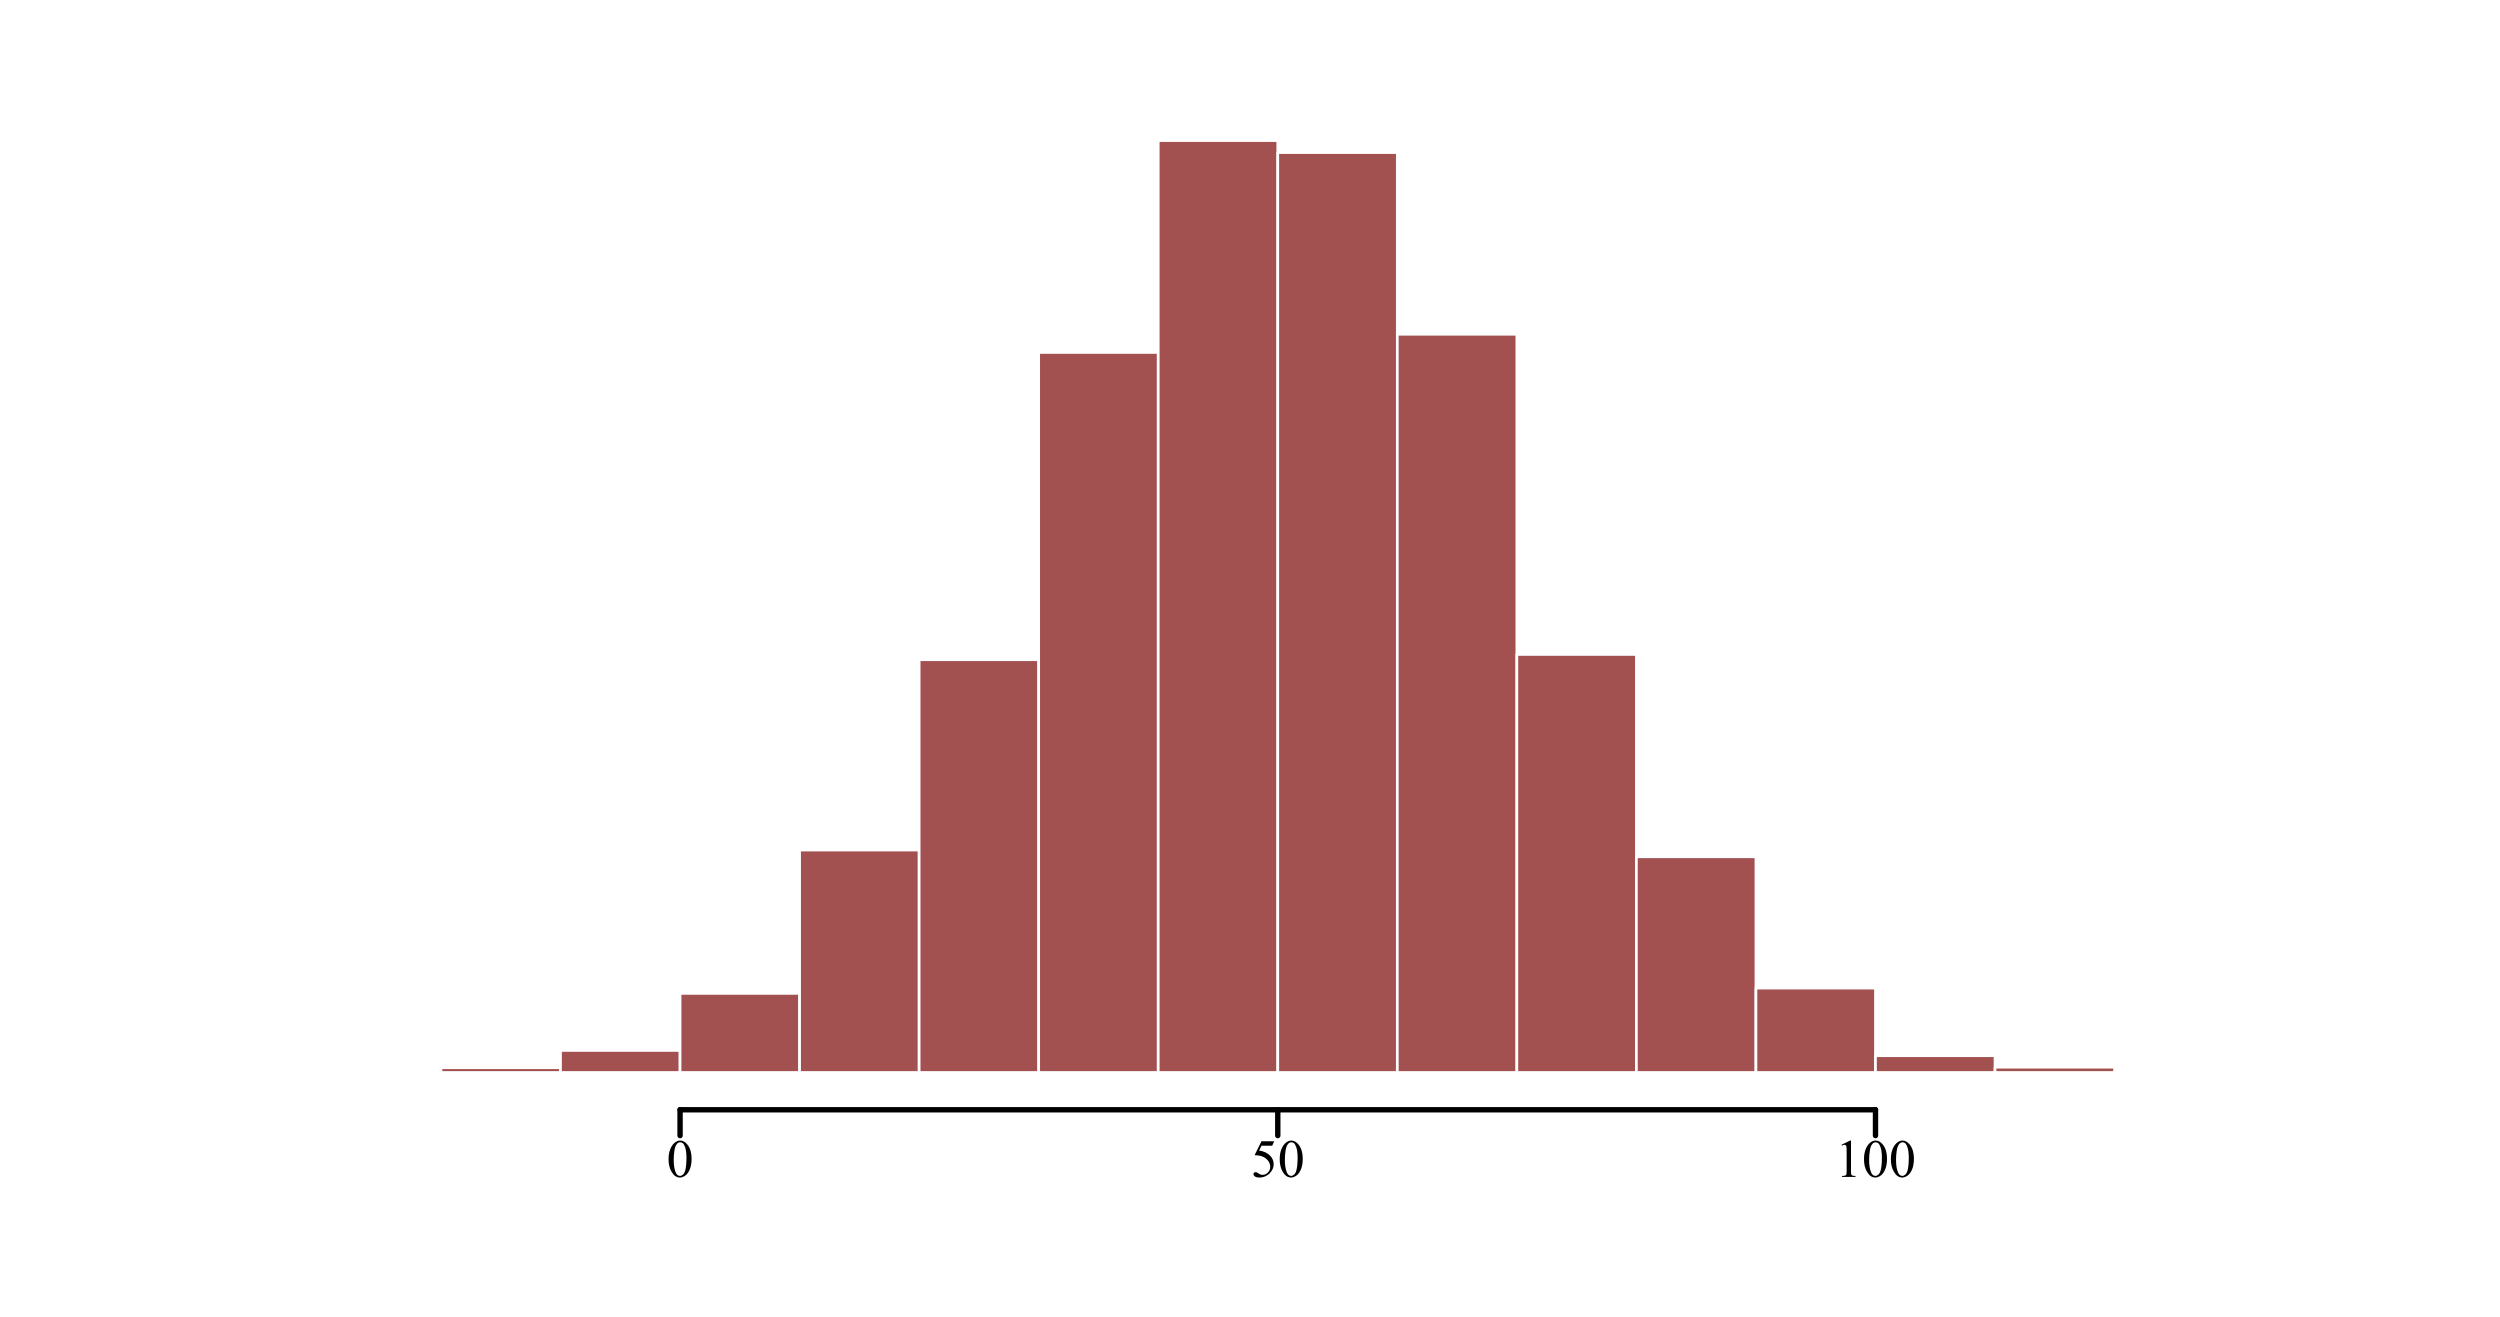
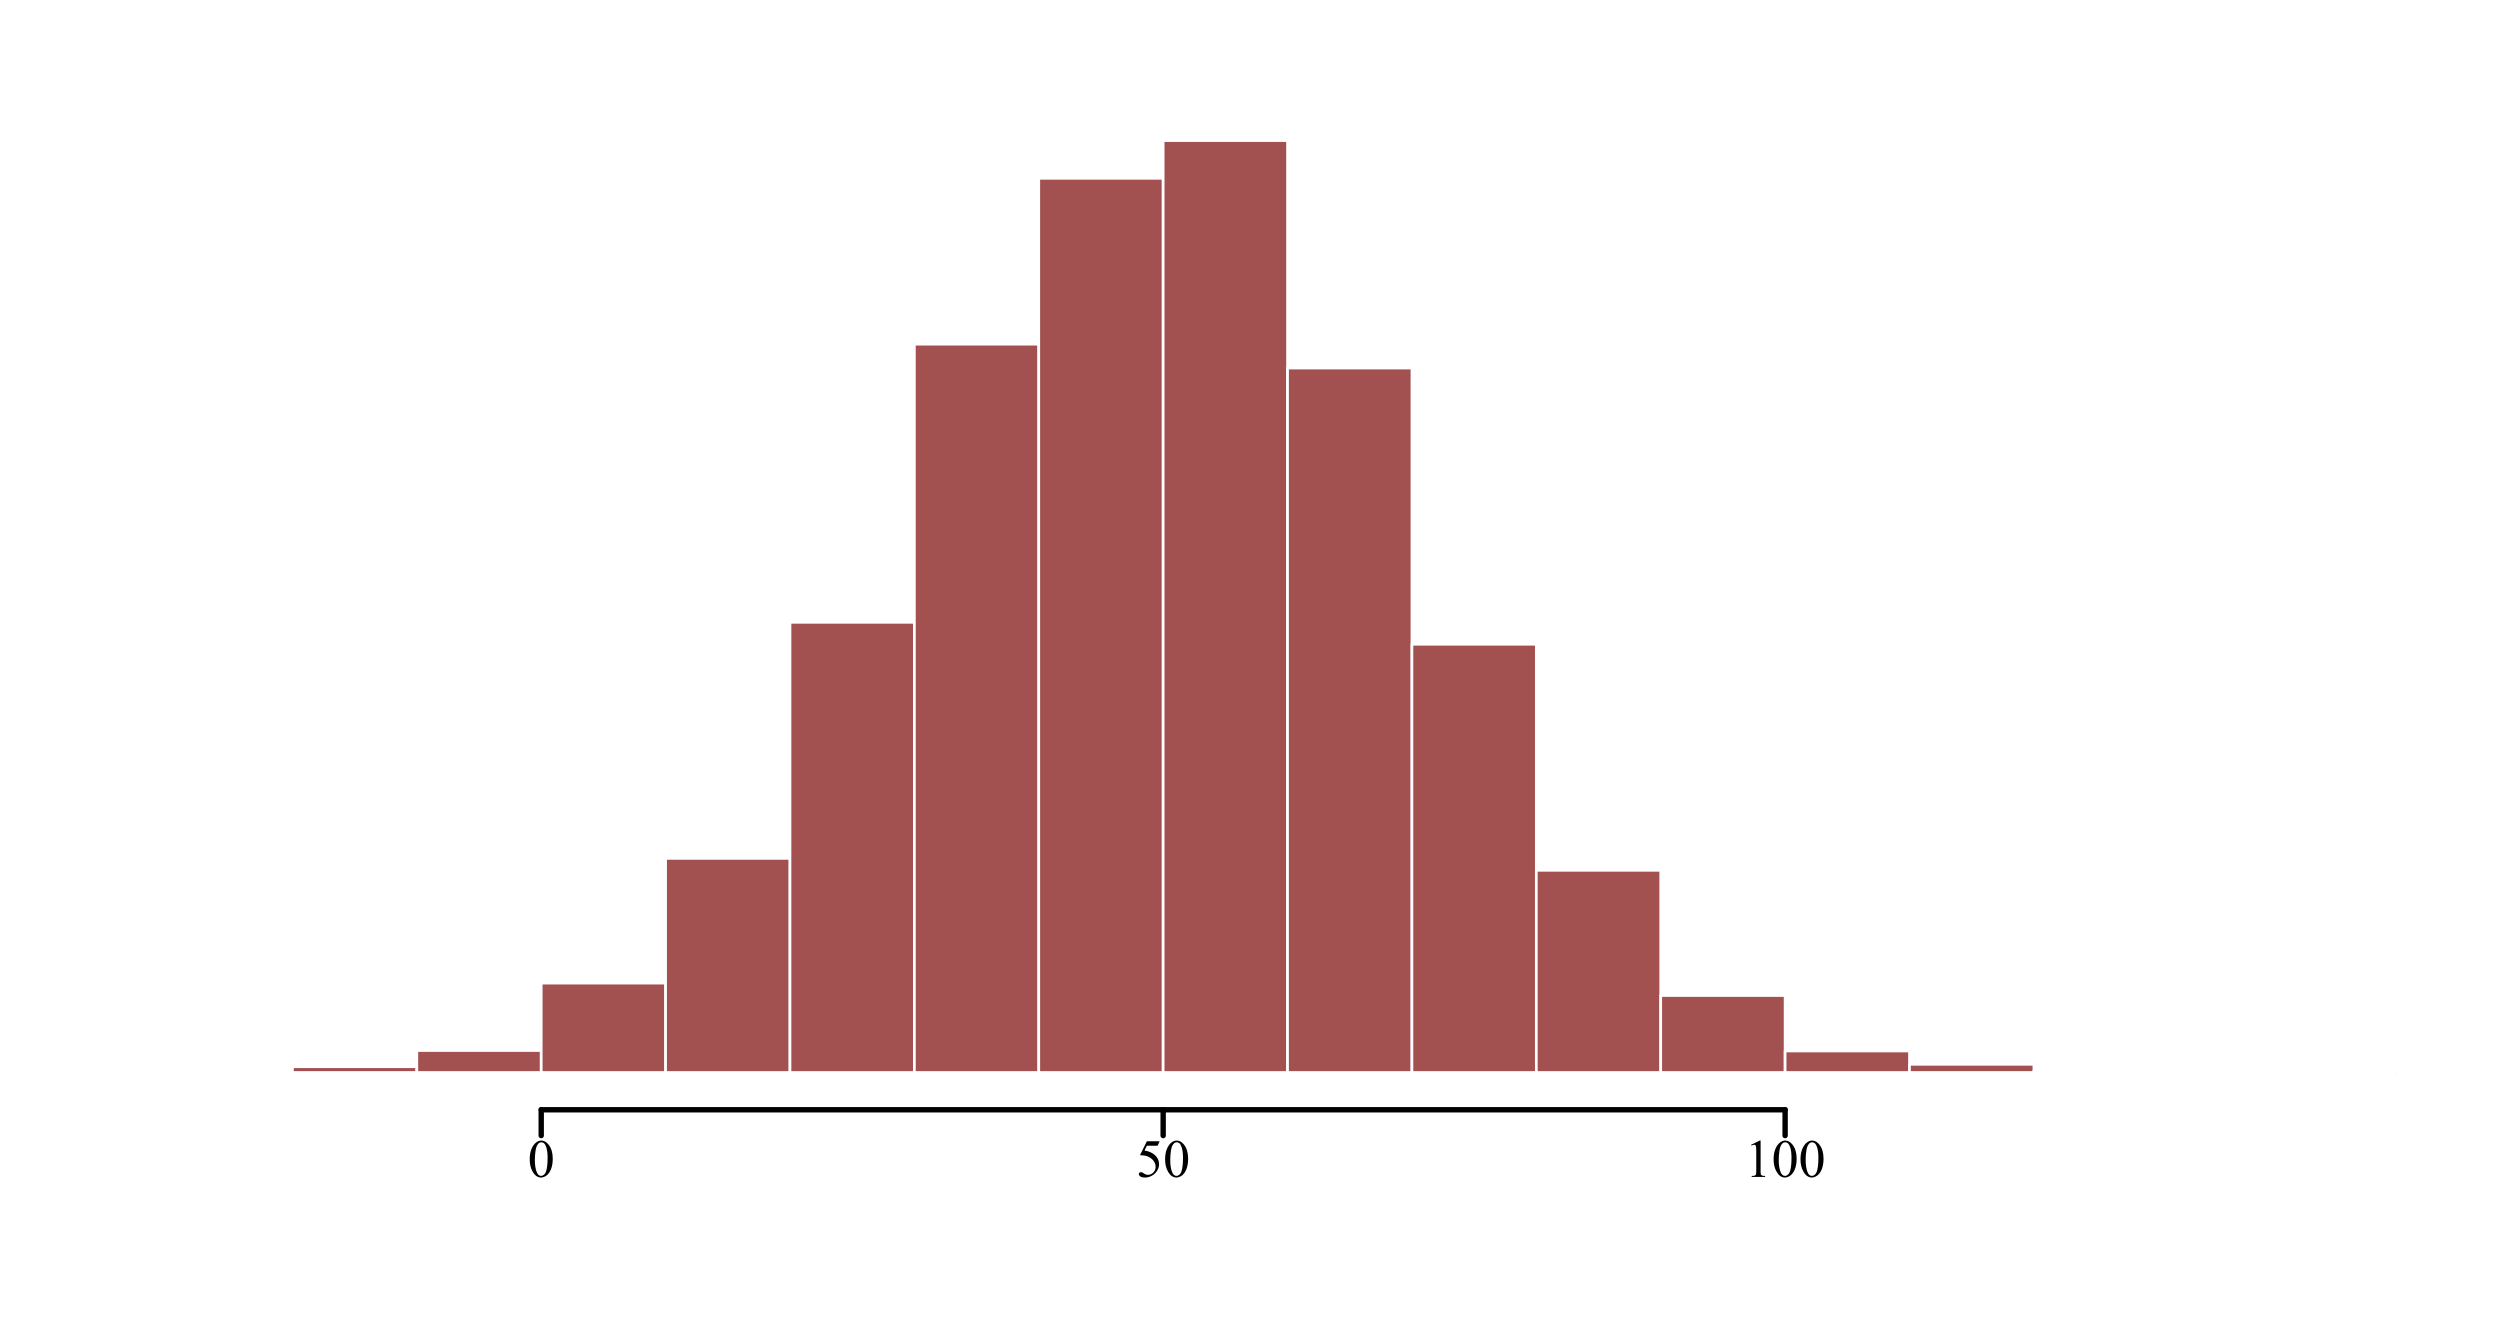
<svg xmlns="http://www.w3.org/2000/svg" xmlns:xlink="http://www.w3.org/1999/xlink" width="697pt" height="367pt" viewBox="0 0 697 367" version="1.1">
  <defs>
    <g>
      <symbol overflow="visible" id="glyph0-0">
        <path style="stroke:none;" d="M 2.078 0 L 2.078 -9.375 L 9.578 -9.375 L 9.578 0 Z M 2.312 -0.234 L 9.344 -0.234 L 9.344 -9.141 L 2.312 -9.141 Z M 2.312 -0.234 " />
      </symbol>
      <symbol overflow="visible" id="glyph0-1">
        <path style="stroke:none;" d="M 0.543 -4.906 C 0.539 -6.035 0.711 -7.012 1.055 -7.832 C 1.395 -8.648 1.848 -9.258 2.418 -9.66 C 2.855 -9.977 3.309 -10.137 3.781 -10.137 C 4.539 -10.137 5.223 -9.746 5.828 -8.973 C 6.582 -8.008 6.961 -6.707 6.965 -5.062 C 6.961 -3.906 6.793 -2.926 6.465 -2.121 C 6.129 -1.316 5.707 -0.73 5.195 -0.367 C 4.676 -0.004 4.18 0.176 3.707 0.176 C 2.758 0.176 1.969 -0.383 1.34 -1.5 C 0.805 -2.441 0.539 -3.574 0.543 -4.906 Z M 1.977 -4.723 C 1.973 -3.355 2.145 -2.238 2.484 -1.375 C 2.758 -0.645 3.172 -0.281 3.727 -0.285 C 3.992 -0.281 4.266 -0.398 4.547 -0.641 C 4.828 -0.875 5.043 -1.273 5.191 -1.832 C 5.418 -2.668 5.531 -3.852 5.531 -5.383 C 5.531 -6.512 5.414 -7.457 5.18 -8.219 C 5 -8.777 4.77 -9.176 4.496 -9.41 C 4.293 -9.57 4.055 -9.648 3.773 -9.652 C 3.438 -9.648 3.141 -9.5 2.887 -9.207 C 2.531 -8.797 2.293 -8.16 2.168 -7.293 C 2.039 -6.422 1.973 -5.566 1.977 -4.723 Z M 1.977 -4.723 " />
      </symbol>
      <symbol overflow="visible" id="glyph0-2">
        <path style="stroke:none;" d="M 6.512 -9.93 L 5.941 -8.688 L 2.953 -8.688 L 2.301 -7.352 C 3.594 -7.16 4.617 -6.68 5.375 -5.91 C 6.023 -5.242 6.352 -4.461 6.352 -3.566 C 6.352 -3.039 6.242 -2.555 6.031 -2.113 C 5.812 -1.668 5.547 -1.289 5.227 -0.98 C 4.906 -0.664 4.547 -0.414 4.152 -0.227 C 3.59 0.043 3.016 0.176 2.426 0.176 C 1.828 0.176 1.395 0.074 1.125 -0.129 C 0.852 -0.332 0.715 -0.555 0.719 -0.797 C 0.715 -0.934 0.77 -1.055 0.887 -1.16 C 0.996 -1.266 1.141 -1.316 1.312 -1.32 C 1.438 -1.316 1.547 -1.297 1.645 -1.262 C 1.738 -1.219 1.902 -1.121 2.133 -0.961 C 2.496 -0.703 2.867 -0.574 3.246 -0.578 C 3.816 -0.574 4.316 -0.789 4.75 -1.227 C 5.18 -1.656 5.395 -2.184 5.398 -2.805 C 5.395 -3.402 5.203 -3.961 4.82 -4.484 C 4.434 -5 3.902 -5.402 3.223 -5.691 C 2.691 -5.906 1.965 -6.035 1.047 -6.07 L 2.953 -9.93 Z M 6.512 -9.93 " />
      </symbol>
      <symbol overflow="visible" id="glyph0-3">
        <path style="stroke:none;" d="M 1.758 -8.957 L 4.176 -10.137 L 4.418 -10.137 L 4.418 -1.75 C 4.418 -1.191 4.438 -0.844 4.484 -0.707 C 4.527 -0.57 4.625 -0.465 4.773 -0.395 C 4.918 -0.316 5.215 -0.277 5.668 -0.27 L 5.668 0 L 1.934 0 L 1.934 -0.27 C 2.402 -0.277 2.703 -0.316 2.84 -0.391 C 2.977 -0.461 3.07 -0.555 3.125 -0.676 C 3.176 -0.793 3.203 -1.152 3.207 -1.75 L 3.207 -7.113 C 3.203 -7.832 3.18 -8.293 3.133 -8.504 C 3.098 -8.656 3.035 -8.773 2.945 -8.848 C 2.855 -8.918 2.746 -8.953 2.621 -8.957 C 2.438 -8.953 2.188 -8.879 1.867 -8.73 Z M 1.758 -8.957 " />
      </symbol>
    </g>
    <clipPath id="clip1">
-       <path d="M 59.039 298 L 90 298 L 90 300 L 59.039 300 Z M 59.039 298 " />
+       <path d="M 636 298 L 668.199 298 L 668.199 300 L 636 300 Z M 636 298 " />
    </clipPath>
  </defs>
  <g id="surface39">
    <rect x="0" y="0" width="697" height="367" style="fill:rgb(100%,100%,100%);fill-opacity:1;stroke:none;" />
-     <path style="fill:none;stroke-width:1.5;stroke-linecap:round;stroke-linejoin:round;stroke:rgb(0%,0%,0%);stroke-opacity:1;stroke-miterlimit:10;" d="M 189.602 309.398 L 522.887 309.398 " />
-     <path style="fill:none;stroke-width:1.5;stroke-linecap:round;stroke-linejoin:round;stroke:rgb(0%,0%,0%);stroke-opacity:1;stroke-miterlimit:10;" d="M 189.602 309.398 L 189.602 316.602 " />
-     <path style="fill:none;stroke-width:1.5;stroke-linecap:round;stroke-linejoin:round;stroke:rgb(0%,0%,0%);stroke-opacity:1;stroke-miterlimit:10;" d="M 356.242 309.398 L 356.242 316.602 " />
-     <path style="fill:none;stroke-width:1.5;stroke-linecap:round;stroke-linejoin:round;stroke:rgb(0%,0%,0%);stroke-opacity:1;stroke-miterlimit:10;" d="M 522.887 309.398 L 522.887 316.602 " />
+     <path style="fill:none;stroke-width:1.5;stroke-linecap:round;stroke-linejoin:round;stroke:rgb(0%,0%,0%);stroke-opacity:1;stroke-miterlimit:10;" d="M 150.891 309.398 L 497.688 309.398 " />
+     <path style="fill:none;stroke-width:1.5;stroke-linecap:round;stroke-linejoin:round;stroke:rgb(0%,0%,0%);stroke-opacity:1;stroke-miterlimit:10;" d="M 150.891 309.398 L 150.891 316.602 " />
+     <path style="fill:none;stroke-width:1.5;stroke-linecap:round;stroke-linejoin:round;stroke:rgb(0%,0%,0%);stroke-opacity:1;stroke-miterlimit:10;" d="M 324.289 309.398 L 324.289 316.602 " />
+     <path style="fill:none;stroke-width:1.5;stroke-linecap:round;stroke-linejoin:round;stroke:rgb(0%,0%,0%);stroke-opacity:1;stroke-miterlimit:10;" d="M 497.688 309.398 L 497.688 316.602 " />
    <g style="fill:rgb(0%,0%,0%);fill-opacity:1;">
-       <use xlink:href="#glyph0-1" x="185.852" y="328.121" />
+       <use xlink:href="#glyph0-1" x="147.141" y="328.121" />
    </g>
    <g style="fill:rgb(0%,0%,0%);fill-opacity:1;">
-       <use xlink:href="#glyph0-2" x="348.742" y="328.121" />
-       <use xlink:href="#glyph0-1" x="356.242" y="328.121" />
+       <use xlink:href="#glyph0-2" x="316.789" y="328.121" />
+       <use xlink:href="#glyph0-1" x="324.289" y="328.121" />
    </g>
    <g style="fill:rgb(0%,0%,0%);fill-opacity:1;">
-       <use xlink:href="#glyph0-3" x="511.637" y="328.121" />
-       <use xlink:href="#glyph0-1" x="519.137" y="328.121" />
-       <use xlink:href="#glyph0-1" x="526.637" y="328.121" />
+       <use xlink:href="#glyph0-3" x="486.438" y="328.121" />
+       <use xlink:href="#glyph0-1" x="493.938" y="328.121" />
+       <use xlink:href="#glyph0-1" x="501.438" y="328.121" />
    </g>
+     <path style="fill-rule:nonzero;fill:rgb(63.529%,31.373%,31.373%);fill-opacity:1;stroke-width:0.75;stroke-linecap:round;stroke-linejoin:round;stroke:rgb(100%,100%,100%);stroke-opacity:1;stroke-miterlimit:10;" d="M 81.531 299.008 L 116.211 299.008 L 116.211 297.41 L 81.531 297.41 Z M 81.531 299.008 " />
+     <path style="fill-rule:nonzero;fill:rgb(63.529%,31.373%,31.373%);fill-opacity:1;stroke-width:0.75;stroke-linecap:round;stroke-linejoin:round;stroke:rgb(100%,100%,100%);stroke-opacity:1;stroke-miterlimit:10;" d="M 116.211 299.008 L 150.891 299.008 L 150.891 292.879 L 116.211 292.879 Z M 116.211 299.008 " />
+     <path style="fill-rule:nonzero;fill:rgb(63.529%,31.373%,31.373%);fill-opacity:1;stroke-width:0.75;stroke-linecap:round;stroke-linejoin:round;stroke:rgb(100%,100%,100%);stroke-opacity:1;stroke-miterlimit:10;" d="M 150.891 299.008 L 185.57 299.008 L 185.57 274.094 L 150.891 274.094 Z M 150.891 299.008 " />
+     <path style="fill-rule:nonzero;fill:rgb(63.529%,31.373%,31.373%);fill-opacity:1;stroke-width:0.75;stroke-linecap:round;stroke-linejoin:round;stroke:rgb(100%,100%,100%);stroke-opacity:1;stroke-miterlimit:10;" d="M 185.57 299.008 L 220.25 299.008 L 220.25 239.316 L 185.57 239.316 Z M 185.57 299.008 " />
+     <path style="fill-rule:nonzero;fill:rgb(63.529%,31.373%,31.373%);fill-opacity:1;stroke-width:0.75;stroke-linecap:round;stroke-linejoin:round;stroke:rgb(100%,100%,100%);stroke-opacity:1;stroke-miterlimit:10;" d="M 220.25 299.008 L 254.93 299.008 L 254.93 173.496 L 220.25 173.496 Z M 220.25 299.008 " />
+     <path style="fill-rule:nonzero;fill:rgb(63.529%,31.373%,31.373%);fill-opacity:1;stroke-width:0.75;stroke-linecap:round;stroke-linejoin:round;stroke:rgb(100%,100%,100%);stroke-opacity:1;stroke-miterlimit:10;" d="M 254.93 299.008 L 289.609 299.008 L 289.609 95.953 L 254.93 95.953 Z M 254.93 299.008 " />
+     <path style="fill-rule:nonzero;fill:rgb(63.529%,31.373%,31.373%);fill-opacity:1;stroke-width:0.75;stroke-linecap:round;stroke-linejoin:round;stroke:rgb(100%,100%,100%);stroke-opacity:1;stroke-miterlimit:10;" d="M 289.609 299.008 L 324.289 299.008 L 324.289 49.719 L 289.609 49.719 Z M 289.609 299.008 " />
+     <path style="fill-rule:nonzero;fill:rgb(63.529%,31.373%,31.373%);fill-opacity:1;stroke-width:0.75;stroke-linecap:round;stroke-linejoin:round;stroke:rgb(100%,100%,100%);stroke-opacity:1;stroke-miterlimit:10;" d="M 324.289 299.008 L 358.969 299.008 L 358.969 39.191 L 324.289 39.191 Z M 324.289 299.008 " />
+     <path style="fill-rule:nonzero;fill:rgb(63.529%,31.373%,31.373%);fill-opacity:1;stroke-width:0.75;stroke-linecap:round;stroke-linejoin:round;stroke:rgb(100%,100%,100%);stroke-opacity:1;stroke-miterlimit:10;" d="M 358.969 299.008 L 393.648 299.008 L 393.648 102.613 L 358.969 102.613 Z M 358.969 299.008 " />
+     <path style="fill-rule:nonzero;fill:rgb(63.529%,31.373%,31.373%);fill-opacity:1;stroke-width:0.75;stroke-linecap:round;stroke-linejoin:round;stroke:rgb(100%,100%,100%);stroke-opacity:1;stroke-miterlimit:10;" d="M 393.648 299.008 L 428.328 299.008 L 428.328 179.625 L 393.648 179.625 Z M 393.648 299.008 " />
+     <path style="fill-rule:nonzero;fill:rgb(63.529%,31.373%,31.373%);fill-opacity:1;stroke-width:0.75;stroke-linecap:round;stroke-linejoin:round;stroke:rgb(100%,100%,100%);stroke-opacity:1;stroke-miterlimit:10;" d="M 428.328 299.008 L 463.008 299.008 L 463.008 242.648 L 428.328 242.648 Z M 428.328 299.008 " />
+     <path style="fill-rule:nonzero;fill:rgb(63.529%,31.373%,31.373%);fill-opacity:1;stroke-width:0.75;stroke-linecap:round;stroke-linejoin:round;stroke:rgb(100%,100%,100%);stroke-opacity:1;stroke-miterlimit:10;" d="M 463.008 299.008 L 497.688 299.008 L 497.688 277.555 L 463.008 277.555 Z M 463.008 299.008 " />
+     <path style="fill-rule:nonzero;fill:rgb(63.529%,31.373%,31.373%);fill-opacity:1;stroke-width:0.75;stroke-linecap:round;stroke-linejoin:round;stroke:rgb(100%,100%,100%);stroke-opacity:1;stroke-miterlimit:10;" d="M 497.688 299.008 L 532.367 299.008 L 532.367 293.012 L 497.688 293.012 Z M 497.688 299.008 " />
+     <path style="fill-rule:nonzero;fill:rgb(63.529%,31.373%,31.373%);fill-opacity:1;stroke-width:0.75;stroke-linecap:round;stroke-linejoin:round;stroke:rgb(100%,100%,100%);stroke-opacity:1;stroke-miterlimit:10;" d="M 532.367 299.008 L 567.047 299.008 L 567.047 296.742 L 532.367 296.742 Z M 532.367 299.008 " />
+     <path style="fill-rule:nonzero;fill:rgb(63.529%,31.373%,31.373%);fill-opacity:1;stroke-width:0.75;stroke-linecap:round;stroke-linejoin:round;stroke:rgb(100%,100%,100%);stroke-opacity:1;stroke-miterlimit:10;" d="M 567.047 299.008 L 601.727 299.008 L 601.727 298.609 L 567.047 298.609 Z M 567.047 299.008 " />
+     <path style="fill:none;stroke-width:0.75;stroke-linecap:round;stroke-linejoin:round;stroke:rgb(100%,100%,100%);stroke-opacity:1;stroke-miterlimit:10;" d="M 601.727 299.008 L 636.406 299.008 Z M 601.727 299.008 " />
    <g clip-path="url(#clip1)" clip-rule="nonzero">
-       <path style="fill-rule:nonzero;fill:rgb(63.529%,31.373%,31.373%);fill-opacity:1;stroke-width:0.75;stroke-linecap:round;stroke-linejoin:round;stroke:rgb(100%,100%,100%);stroke-opacity:1;stroke-miterlimit:10;" d="M 56.285 299.008 L 89.613 299.008 L 89.613 298.875 L 56.285 298.875 Z M 56.285 299.008 " />
+       <path style="fill-rule:nonzero;fill:rgb(63.529%,31.373%,31.373%);fill-opacity:1;stroke-width:0.75;stroke-linecap:round;stroke-linejoin:round;stroke:rgb(100%,100%,100%);stroke-opacity:1;stroke-miterlimit:10;" d="M 636.406 299.008 L 671.086 299.008 L 671.086 298.875 L 636.406 298.875 Z M 636.406 299.008 " />
    </g>
-     <path style="fill-rule:nonzero;fill:rgb(63.529%,31.373%,31.373%);fill-opacity:1;stroke-width:0.75;stroke-linecap:round;stroke-linejoin:round;stroke:rgb(100%,100%,100%);stroke-opacity:1;stroke-miterlimit:10;" d="M 89.613 299.008 L 122.941 299.008 L 122.941 298.875 L 89.613 298.875 Z M 89.613 299.008 " />
-     <path style="fill-rule:nonzero;fill:rgb(63.529%,31.373%,31.373%);fill-opacity:1;stroke-width:0.75;stroke-linecap:round;stroke-linejoin:round;stroke:rgb(100%,100%,100%);stroke-opacity:1;stroke-miterlimit:10;" d="M 122.941 299.008 L 156.27 299.008 L 156.27 297.672 L 122.941 297.672 Z M 122.941 299.008 " />
-     <path style="fill-rule:nonzero;fill:rgb(63.529%,31.373%,31.373%);fill-opacity:1;stroke-width:0.75;stroke-linecap:round;stroke-linejoin:round;stroke:rgb(100%,100%,100%);stroke-opacity:1;stroke-miterlimit:10;" d="M 156.27 299.008 L 189.598 299.008 L 189.598 292.859 L 156.27 292.859 Z M 156.27 299.008 " />
-     <path style="fill-rule:nonzero;fill:rgb(63.529%,31.373%,31.373%);fill-opacity:1;stroke-width:0.75;stroke-linecap:round;stroke-linejoin:round;stroke:rgb(100%,100%,100%);stroke-opacity:1;stroke-miterlimit:10;" d="M 189.602 299.008 L 222.93 299.008 L 222.93 276.957 L 189.602 276.957 Z M 189.602 299.008 " />
-     <path style="fill-rule:nonzero;fill:rgb(63.529%,31.373%,31.373%);fill-opacity:1;stroke-width:0.75;stroke-linecap:round;stroke-linejoin:round;stroke:rgb(100%,100%,100%);stroke-opacity:1;stroke-miterlimit:10;" d="M 222.93 299.008 L 256.258 299.008 L 256.258 236.996 L 222.93 236.996 Z M 222.93 299.008 " />
-     <path style="fill-rule:nonzero;fill:rgb(63.529%,31.373%,31.373%);fill-opacity:1;stroke-width:0.75;stroke-linecap:round;stroke-linejoin:round;stroke:rgb(100%,100%,100%);stroke-opacity:1;stroke-miterlimit:10;" d="M 256.258 299.008 L 289.586 299.008 L 289.586 183.934 L 256.258 183.934 Z M 256.258 299.008 " />
-     <path style="fill-rule:nonzero;fill:rgb(63.529%,31.373%,31.373%);fill-opacity:1;stroke-width:0.75;stroke-linecap:round;stroke-linejoin:round;stroke:rgb(100%,100%,100%);stroke-opacity:1;stroke-miterlimit:10;" d="M 289.586 299.008 L 322.914 299.008 L 322.914 98.266 L 289.586 98.266 Z M 289.586 299.008 " />
-     <path style="fill-rule:nonzero;fill:rgb(63.529%,31.373%,31.373%);fill-opacity:1;stroke-width:0.75;stroke-linecap:round;stroke-linejoin:round;stroke:rgb(100%,100%,100%);stroke-opacity:1;stroke-miterlimit:10;" d="M 322.914 299.008 L 356.242 299.008 L 356.242 39.191 L 322.914 39.191 Z M 322.914 299.008 " />
-     <path style="fill-rule:nonzero;fill:rgb(63.529%,31.373%,31.373%);fill-opacity:1;stroke-width:0.75;stroke-linecap:round;stroke-linejoin:round;stroke:rgb(100%,100%,100%);stroke-opacity:1;stroke-miterlimit:10;" d="M 356.242 299.008 L 389.57 299.008 L 389.57 42.535 L 356.242 42.535 Z M 356.242 299.008 " />
-     <path style="fill-rule:nonzero;fill:rgb(63.529%,31.373%,31.373%);fill-opacity:1;stroke-width:0.75;stroke-linecap:round;stroke-linejoin:round;stroke:rgb(100%,100%,100%);stroke-opacity:1;stroke-miterlimit:10;" d="M 389.57 299.008 L 422.898 299.008 L 422.898 93.188 L 389.57 93.188 Z M 389.57 299.008 " />
-     <path style="fill-rule:nonzero;fill:rgb(63.529%,31.373%,31.373%);fill-opacity:1;stroke-width:0.75;stroke-linecap:round;stroke-linejoin:round;stroke:rgb(100%,100%,100%);stroke-opacity:1;stroke-miterlimit:10;" d="M 422.898 299.008 L 456.227 299.008 L 456.227 182.465 L 422.898 182.465 Z M 422.898 299.008 " />
-     <path style="fill-rule:nonzero;fill:rgb(63.529%,31.373%,31.373%);fill-opacity:1;stroke-width:0.75;stroke-linecap:round;stroke-linejoin:round;stroke:rgb(100%,100%,100%);stroke-opacity:1;stroke-miterlimit:10;" d="M 456.227 299.008 L 489.555 299.008 L 489.555 238.867 L 456.227 238.867 Z M 456.227 299.008 " />
-     <path style="fill-rule:nonzero;fill:rgb(63.529%,31.373%,31.373%);fill-opacity:1;stroke-width:0.75;stroke-linecap:round;stroke-linejoin:round;stroke:rgb(100%,100%,100%);stroke-opacity:1;stroke-miterlimit:10;" d="M 489.555 299.008 L 522.883 299.008 L 522.883 275.484 L 489.555 275.484 Z M 489.555 299.008 " />
-     <path style="fill-rule:nonzero;fill:rgb(63.529%,31.373%,31.373%);fill-opacity:1;stroke-width:0.75;stroke-linecap:round;stroke-linejoin:round;stroke:rgb(100%,100%,100%);stroke-opacity:1;stroke-miterlimit:10;" d="M 522.887 299.008 L 556.215 299.008 L 556.215 294.328 L 522.887 294.328 Z M 522.887 299.008 " />
-     <path style="fill-rule:nonzero;fill:rgb(63.529%,31.373%,31.373%);fill-opacity:1;stroke-width:0.75;stroke-linecap:round;stroke-linejoin:round;stroke:rgb(100%,100%,100%);stroke-opacity:1;stroke-miterlimit:10;" d="M 556.215 299.008 L 589.543 299.008 L 589.543 297.539 L 556.215 297.539 Z M 556.215 299.008 " />
-     <path style="fill-rule:nonzero;fill:rgb(63.529%,31.373%,31.373%);fill-opacity:1;stroke-width:0.75;stroke-linecap:round;stroke-linejoin:round;stroke:rgb(100%,100%,100%);stroke-opacity:1;stroke-miterlimit:10;" d="M 589.543 299.008 L 622.871 299.008 L 622.871 298.742 L 589.543 298.742 Z M 589.543 299.008 " />
-     <path style="fill-rule:nonzero;fill:rgb(63.529%,31.373%,31.373%);fill-opacity:1;stroke-width:0.75;stroke-linecap:round;stroke-linejoin:round;stroke:rgb(100%,100%,100%);stroke-opacity:1;stroke-miterlimit:10;" d="M 622.871 299.008 L 656.199 299.008 L 656.199 298.875 L 622.871 298.875 Z M 622.871 299.008 " />
  </g>
</svg>
